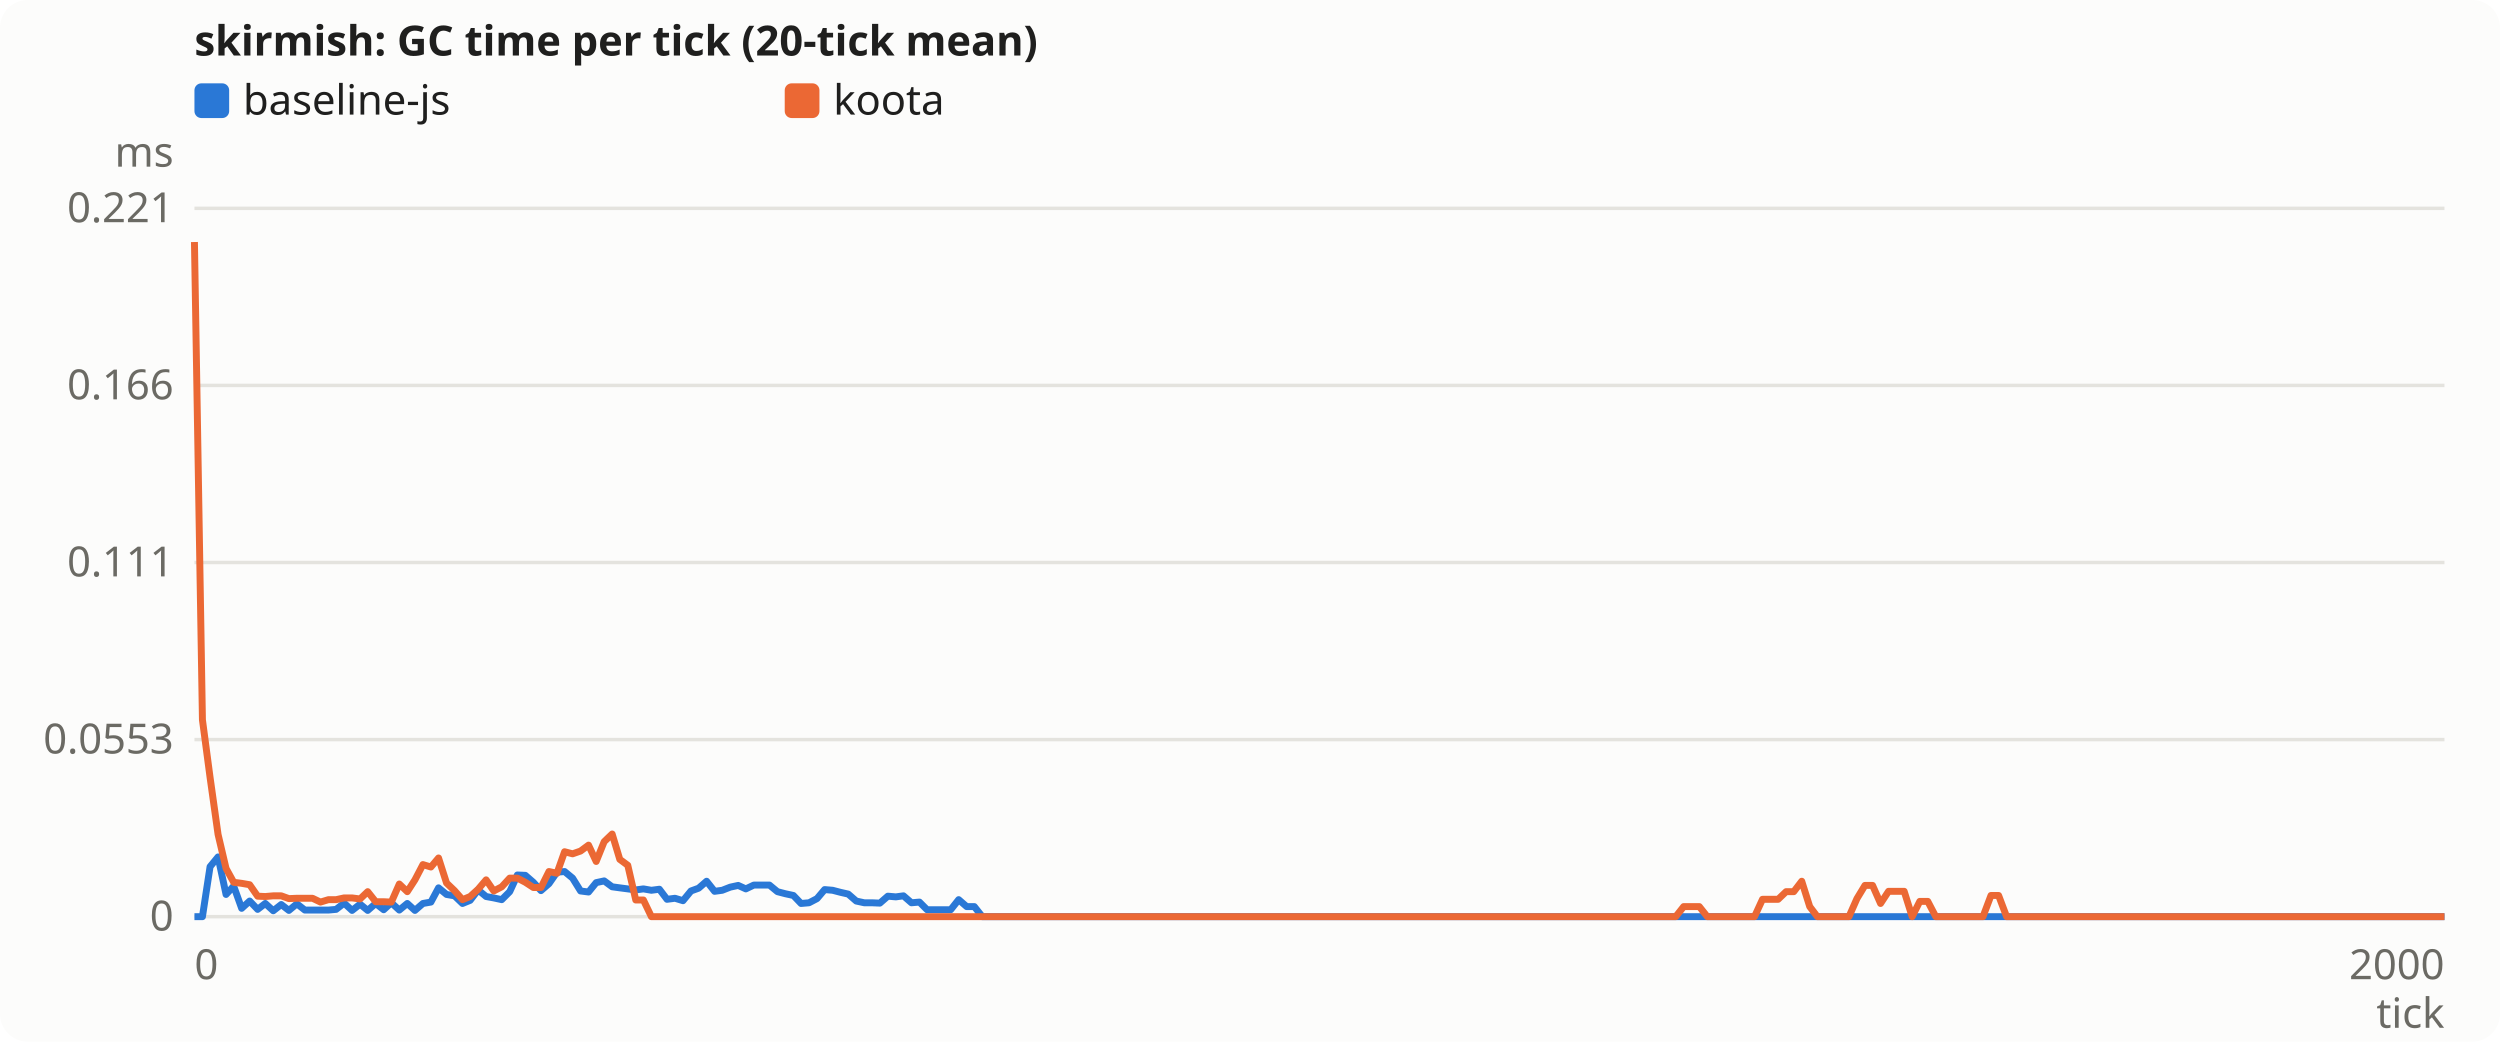
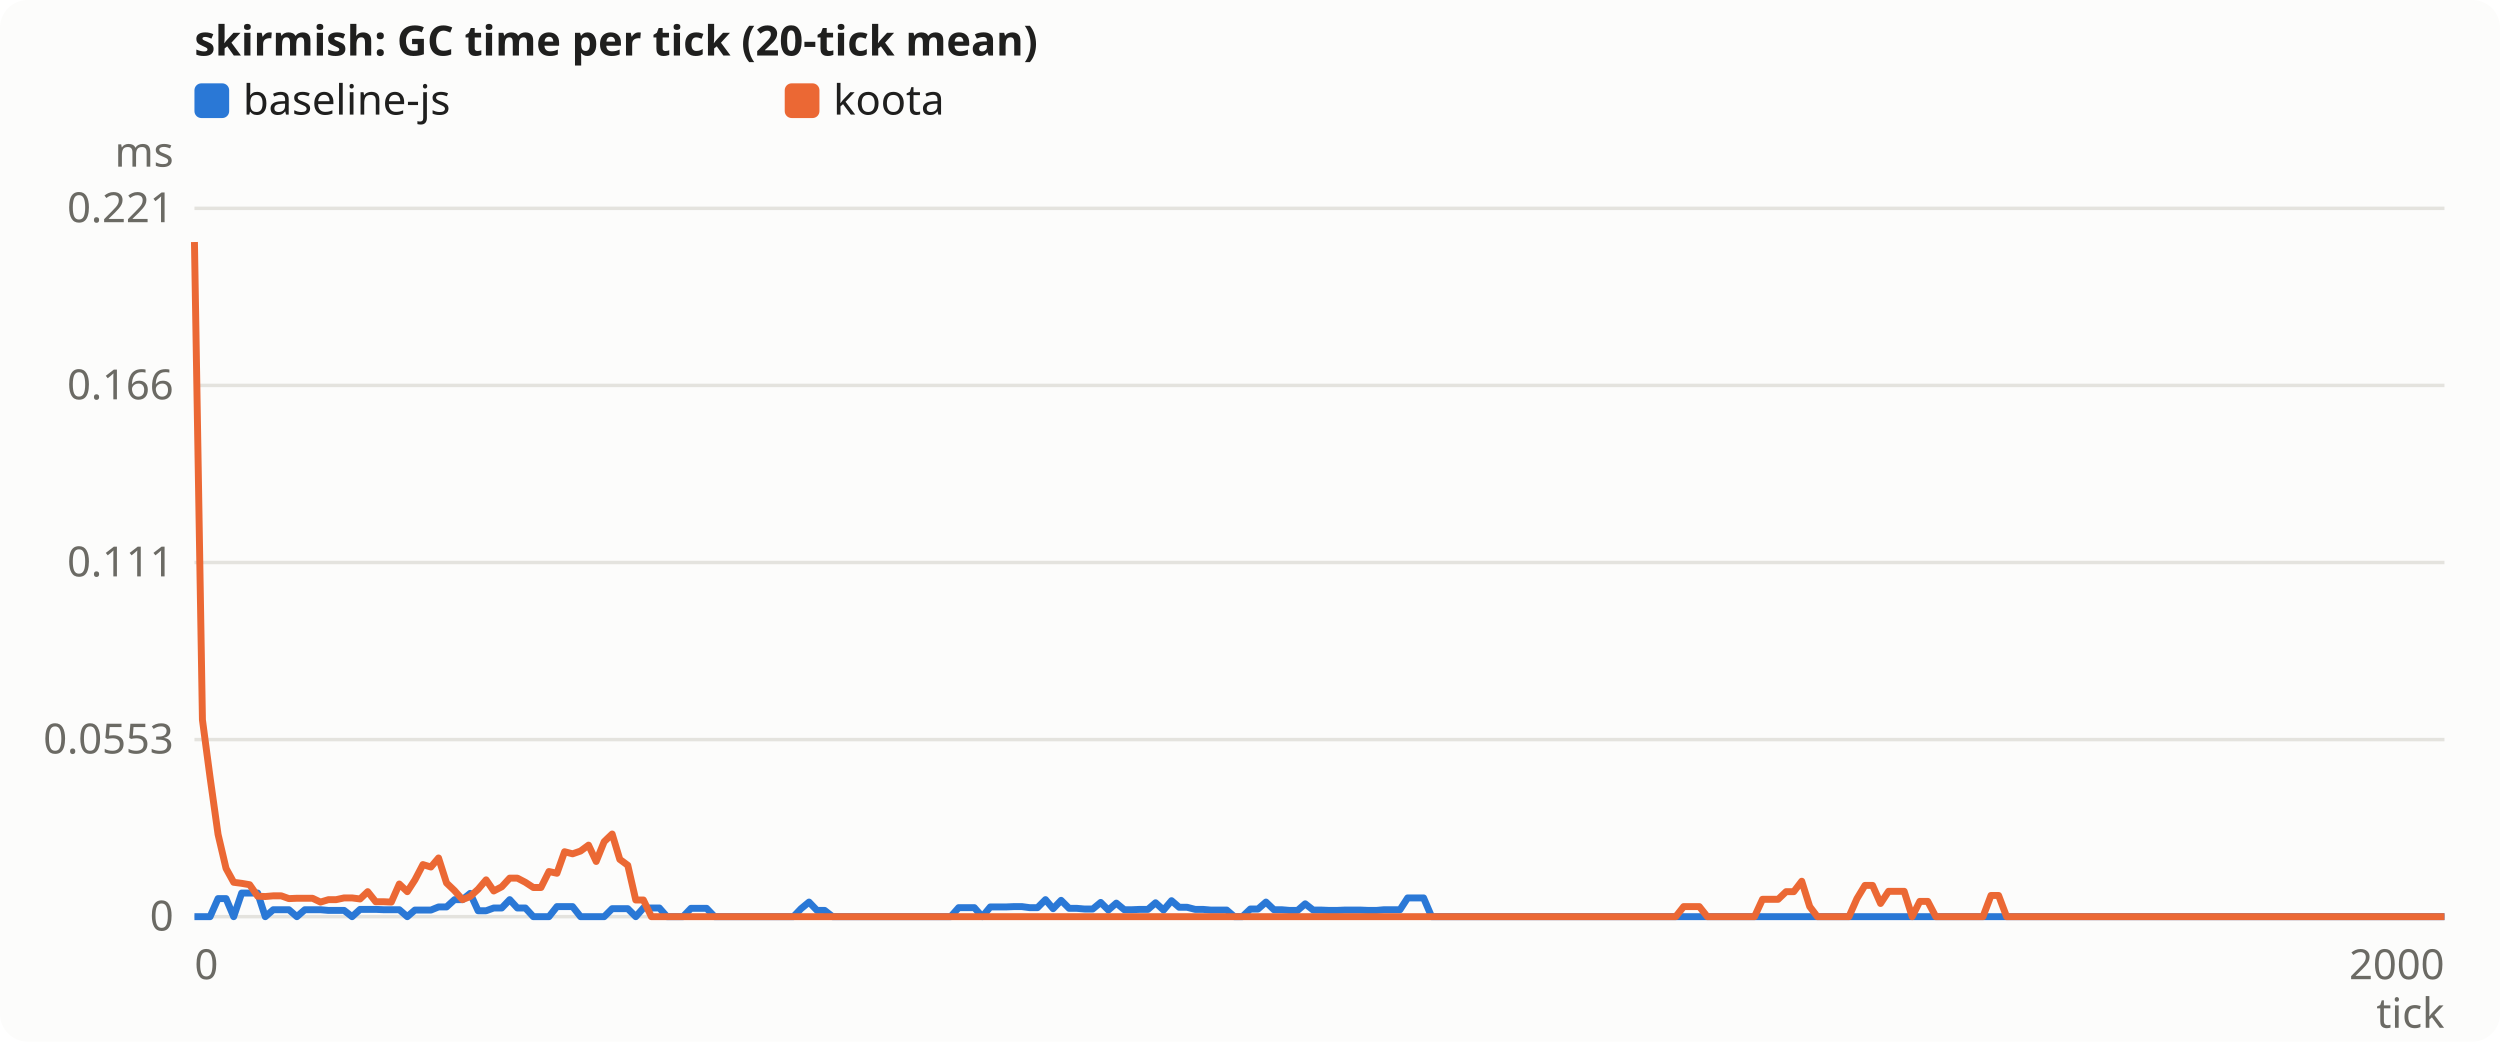
<svg xmlns="http://www.w3.org/2000/svg" viewBox="0 0 720 300" font-family="system-ui,sans-serif" font-size="12">
  <style>.bg{fill:#fcfcfb}.g{stroke:#e4e3de;stroke-width:1}.p{fill:#1f1f1e}.m{fill:#6b6a64}.s0{stroke:#2a78d6}.f0{fill:#2a78d6}.s1{stroke:#eb6834}.f1{fill:#eb6834}.s2{stroke:#1baf7a}.f2{fill:#1baf7a}.s3{stroke:#eda100}.f3{fill:#eda100}.s4{stroke:#e87ba4}.f4{fill:#e87ba4}.s5{stroke:#008300}.f5{fill:#008300}
@media (prefers-color-scheme: dark){.bg{fill:#1a1a19}.g{stroke:#33332f}.p{fill:#f0efec}.m{fill:#a3a29a}.s0{stroke:#3987e5}.f0{fill:#3987e5}.s1{stroke:#d95926}.f1{fill:#d95926}.s2{stroke:#199e70}.f2{fill:#199e70}.s3{stroke:#c98500}.f3{fill:#c98500}.s4{stroke:#d55181}.f4{fill:#d55181}.s5{stroke:#008300}.f5{fill:#008300}}</style>
  <rect class="bg" width="720" height="300" rx="8" />
  <text class="p" x="56" y="16" font-weight="600">skirmish: GC time per tick (20-tick mean)</text>
  <line class="g" x1="56" x2="704" y1="264" y2="264" />
  <text class="m" x="50" y="268" text-anchor="end">0</text>
  <line class="g" x1="56" x2="704" y1="213" y2="213" />
  <text class="m" x="50" y="217" text-anchor="end">0.0553</text>
  <line class="g" x1="56" x2="704" y1="162" y2="162" />
  <text class="m" x="50" y="166" text-anchor="end">0.111</text>
  <line class="g" x1="56" x2="704" y1="111" y2="111" />
  <text class="m" x="50" y="115" text-anchor="end">0.166</text>
  <line class="g" x1="56" x2="704" y1="60" y2="60" />
  <text class="m" x="50" y="64" text-anchor="end">0.221</text>
  <text class="m" x="704" y="296" text-anchor="end">tick</text>
  <text class="m" x="50" y="48" text-anchor="end">ms</text>
  <text class="m" x="56" y="282">0</text>
  <text class="m" x="704" y="282" text-anchor="end">2000</text>
-   <polyline class="s0" fill="none" stroke-width="2" stroke-linejoin="round" points="56.0,264.0 58.3,264.0 60.5,249.6 62.8,246.8 65.1,257.6 67.3,255.2 69.6,261.6 71.9,259.5 74.2,261.9 76.4,260.2 78.7,262.3 81.0,260.5 83.2,262.2 85.5,260.3 87.8,262.1 90.0,262.1 92.3,262.1 94.6,262.1 96.8,261.9 99.1,260.1 101.4,262.2 103.7,260.4 105.9,262.2 108.2,260.2 110.5,262.0 112.7,260.0 115.0,262.1 117.3,260.2 119.5,262.2 121.8,260.2 124.1,259.8 126.3,255.7 128.6,257.6 130.9,258.0 133.2,260.2 135.4,259.3 137.7,256.3 140.0,258.2 142.2,258.6 144.5,259.1 146.8,256.8 149.0,252.0 151.3,252.1 153.6,254.1 155.8,256.5 158.1,254.5 160.4,251.2 162.6,251.0 164.9,252.9 167.2,256.6 169.5,256.9 171.7,254.2 174.0,253.7 176.3,255.4 178.5,255.7 180.8,256.0 183.1,256.3 185.3,256.0 187.6,256.4 189.9,256.1 192.1,259.0 194.4,258.7 196.7,259.4 199.0,256.6 201.2,255.8 203.5,253.8 205.8,256.7 208.0,256.4 210.3,255.5 212.6,255.0 214.8,256.0 217.1,254.9 219.4,254.9 221.6,254.9 223.9,256.8 226.2,257.4 228.5,257.9 230.7,260.2 233.0,260.0 235.3,258.8 237.5,256.2 239.8,256.4 242.1,257.0 244.3,257.5 246.6,259.5 248.9,260.0 251.1,260.0 253.4,260.1 255.7,258.1 258.0,258.3 260.2,258.0 262.5,260.0 264.8,259.8 267.0,262.0 269.3,262.0 271.6,262.0 273.8,262.0 276.1,259.1 278.4,261.1 280.6,261.1 282.9,264.0 285.2,264.0 287.5,264.0 289.7,264.0 292.0,264.0 294.3,264.0 296.5,264.0 298.8,264.0 301.1,264.0 303.3,264.0 305.6,264.0 307.9,264.0 310.1,264.0 312.4,264.0 314.7,264.0 317.0,264.0 319.2,264.0 321.5,264.0 323.8,264.0 326.0,264.0 328.3,264.0 330.6,264.0 332.8,264.0 335.1,264.0 337.4,264.0 339.6,264.0 341.9,264.0 344.2,264.0 346.4,264.0 348.7,264.0 351.0,264.0 353.3,264.0 355.5,264.0 357.8,264.0 360.1,264.0 362.3,264.0 364.6,264.0 366.9,264.0 369.1,264.0 371.4,264.0 373.7,264.0 375.9,264.0 378.2,264.0 380.5,264.0 382.8,264.0 385.0,264.0 387.3,264.0 389.6,264.0 391.8,264.0 394.1,264.0 396.4,264.0 398.6,264.0 400.9,264.0 403.2,264.0 405.4,264.0 407.7,264.0 410.0,264.0 412.3,264.0 414.5,264.0 416.8,264.0 419.1,264.0 421.3,264.0 423.6,264.0 425.9,264.0 428.1,264.0 430.4,264.0 432.7,264.0 434.9,264.0 437.2,264.0 439.5,264.0 441.8,264.0 444.0,264.0 446.3,264.0 448.6,264.0 450.8,264.0 453.1,264.0 455.4,264.0 457.6,264.0 459.9,264.0 462.2,264.0 464.4,264.0 466.7,264.0 469.0,264.0 471.3,264.0 473.5,264.0 475.8,264.0 478.1,264.0 480.3,264.0 482.6,264.0 484.9,264.0 487.1,264.0 489.4,264.0 491.7,264.0 493.9,264.0 496.2,264.0 498.5,264.0 500.8,264.0 503.0,264.0 505.3,264.0 507.6,264.0 509.8,264.0 512.1,264.0 514.4,264.0 516.6,264.0 518.9,264.0 521.2,264.0 523.4,264.0 525.7,264.0 528.0,264.0 530.2,264.0 532.5,264.0 534.8,264.0 537.1,264.0 539.3,264.0 541.6,264.0 543.9,264.0 546.1,264.0 548.4,264.0 550.7,264.0 552.9,264.0 555.2,264.0 557.5,264.0 559.7,264.0 562.0,264.0 564.3,264.0 566.6,264.0 568.8,264.0 571.1,264.0 573.4,264.0 575.6,264.0 577.9,264.0 580.2,264.0 582.4,264.0 584.7,264.0 587.0,264.0 589.2,264.0 591.5,264.0 593.8,264.0 596.1,264.0 598.3,264.0 600.6,264.0 602.9,264.0 605.1,264.0 607.4,264.0 609.7,264.0 611.9,264.0 614.2,264.0 616.5,264.0 618.7,264.0 621.0,264.0 623.3,264.0 625.6,264.0 627.8,264.0 630.1,264.0 632.4,264.0 634.6,264.0 636.9,264.0 639.2,264.0 641.4,264.0 643.7,264.0 646.0,264.0 648.2,264.0 650.5,264.0 652.8,264.0 655.1,264.0 657.3,264.0 659.6,264.0 661.9,264.0 664.1,264.0 666.4,264.0 668.7,264.0 670.9,264.0 673.2,264.0 675.5,264.0 677.7,264.0 680.0,264.0 682.3,264.0 684.6,264.0 686.8,264.0 689.1,264.0 691.4,264.0 693.6,264.0 695.9,264.0 698.2,264.0 700.4,264.0 702.7,264.0 704.0,264.0" />
+   <polyline class="s0" fill="none" stroke-width="2" stroke-linejoin="round" points="56.0,264.0 58.3,264.0 60.5,264.0 62.8,258.8 65.1,258.8 67.3,264.0 69.6,257.2 71.9,257.2 74.2,257.2 76.4,264.0 78.7,262.0 81.0,262.0 83.2,262.0 85.5,264.0 87.8,262.0 90.0,262.0 92.3,262.0 94.6,262.2 96.8,262.2 99.1,262.2 101.4,264.0 103.7,261.9 105.9,261.9 108.2,261.9 110.5,262.0 112.7,262.0 115.0,262.0 117.3,264.0 119.5,262.1 121.8,262.1 124.1,262.1 126.3,261.2 128.6,261.2 130.9,259.1 133.2,259.1 135.4,257.3 137.7,262.3 140.0,262.3 142.2,261.5 144.5,261.5 146.8,259.1 149.0,261.5 151.3,261.5 153.6,264.0 155.8,264.0 158.1,264.0 160.4,261.1 162.6,261.1 164.9,261.1 167.2,264.0 169.5,264.0 171.7,264.0 174.0,264.0 176.3,261.7 178.5,261.7 180.8,261.7 183.1,264.0 185.3,261.5 187.6,261.5 189.9,261.5 192.1,264.0 194.4,264.0 196.7,264.0 199.0,261.6 201.2,261.6 203.5,261.6 205.8,264.0 208.0,264.0 210.3,264.0 212.6,264.0 214.8,264.0 217.1,264.0 219.4,264.0 221.6,264.0 223.9,264.0 226.2,264.0 228.5,264.0 230.7,261.7 233.0,259.8 235.3,262.2 237.5,262.2 239.8,264.0 242.1,264.0 244.3,264.0 246.6,264.0 248.9,264.0 251.1,264.0 253.4,264.0 255.7,264.0 258.0,264.0 260.2,264.0 262.5,264.0 264.8,264.0 267.0,264.0 269.3,264.0 271.6,264.0 273.8,264.0 276.1,261.4 278.4,261.4 280.6,261.4 282.9,264.0 285.2,261.2 287.5,261.2 289.7,261.2 292.0,261.1 294.3,261.1 296.5,261.4 298.8,261.4 301.1,259.1 303.3,261.7 305.6,259.3 307.9,261.6 310.1,261.6 312.4,261.8 314.7,261.8 317.0,259.9 319.2,262.1 321.5,260.1 323.8,262.0 326.0,262.0 328.3,261.9 330.6,261.9 332.8,260.0 335.1,262.1 337.4,259.4 339.6,261.3 341.9,261.3 344.2,261.9 346.4,261.9 348.7,262.1 351.0,262.1 353.3,262.1 355.5,264.0 357.8,264.0 360.1,261.8 362.3,261.8 364.6,259.8 366.9,262.0 369.1,262.0 371.4,262.2 373.7,262.2 375.9,260.3 378.2,262.1 380.5,262.1 382.8,262.2 385.0,262.2 387.3,262.1 389.6,262.1 391.8,262.1 394.1,262.2 396.4,262.2 398.6,262.0 400.9,262.0 403.2,262.0 405.4,258.6 407.7,258.6 410.0,258.6 412.3,264.0 414.5,264.0 416.8,264.0 419.1,264.0 421.3,264.0 423.6,264.0 425.9,264.0 428.1,264.0 430.4,264.0 432.7,264.0 434.9,264.0 437.2,264.0 439.5,264.0 441.8,264.0 444.0,264.0 446.3,264.0 448.6,264.0 450.8,264.0 453.1,264.0 455.4,264.0 457.6,264.0 459.9,264.0 462.2,264.0 464.4,264.0 466.7,264.0 469.0,264.0 471.3,264.0 473.5,264.0 475.8,264.0 478.1,264.0 480.3,264.0 482.6,264.0 484.9,264.0 487.1,264.0 489.4,264.0 491.7,264.0 493.9,264.0 496.2,264.0 498.5,264.0 500.8,264.0 503.0,264.0 505.3,264.0 507.6,264.0 509.8,264.0 512.1,264.0 514.4,264.0 516.6,264.0 518.9,264.0 521.2,264.0 523.4,264.0 525.7,264.0 528.0,264.0 530.2,264.0 532.5,264.0 534.8,264.0 537.1,264.0 539.3,264.0 541.6,264.0 543.9,264.0 546.1,264.0 548.4,264.0 550.7,264.0 552.9,264.0 555.2,264.0 557.5,264.0 559.7,264.0 562.0,264.0 564.3,264.0 566.6,264.0 568.8,264.0 571.1,264.0 573.4,264.0 575.6,264.0 577.9,264.0 580.2,264.0 582.4,264.0 584.7,264.0 587.0,264.0 589.2,264.0 591.5,264.0 593.8,264.0 596.1,264.0 598.3,264.0 600.6,264.0 602.9,264.0 605.1,264.0 607.4,264.0 609.7,264.0 611.9,264.0 614.2,264.0 616.5,264.0 618.7,264.0 621.0,264.0 623.3,264.0 625.6,264.0 627.8,264.0 630.1,264.0 632.4,264.0 634.6,264.0 636.9,264.0 639.2,264.0 641.4,264.0 643.7,264.0 646.0,264.0 648.2,264.0 650.5,264.0 652.8,264.0 655.1,264.0 657.3,264.0 659.6,264.0 661.9,264.0 664.1,264.0 666.4,264.0 668.7,264.0 670.9,264.0 673.2,264.0 675.5,264.0 677.7,264.0 680.0,264.0 682.3,264.0 684.6,264.0 686.8,264.0 689.1,264.0 691.4,264.0 693.6,264.0 695.9,264.0 698.2,264.0 700.4,264.0 702.7,264.0 704.0,264.0" />
  <polyline class="s1" fill="none" stroke-width="2" stroke-linejoin="round" points="56.0,69.7 58.3,207.3 60.5,223.9 62.8,240.3 65.1,250.1 67.3,254.1 69.6,254.4 71.9,254.8 74.2,258.1 76.4,258.2 78.7,258.0 81.0,258.0 83.2,258.8 85.5,258.7 87.8,258.7 90.0,258.7 92.3,259.8 94.6,259.1 96.8,259.1 99.1,258.6 101.4,258.6 103.7,258.9 105.9,256.8 108.2,259.7 110.5,259.7 112.7,259.8 115.0,254.6 117.3,256.8 119.5,253.4 121.8,249.0 124.1,249.7 126.3,247.1 128.6,254.3 130.9,256.5 133.2,259.1 135.4,258.2 137.7,256.1 140.0,253.4 142.2,256.6 144.5,255.4 146.8,252.9 149.0,252.9 151.3,254.1 153.6,255.6 155.8,255.6 158.1,251.0 160.4,251.5 162.6,245.3 164.9,245.9 167.2,245.1 169.5,243.4 171.7,248.1 174.0,242.4 176.3,240.2 178.5,247.5 180.8,249.2 183.1,259.2 185.3,259.2 187.6,264.0 189.9,264.0 192.1,264.0 194.4,264.0 196.7,264.0 199.0,264.0 201.2,264.0 203.5,264.0 205.8,264.0 208.0,264.0 210.3,264.0 212.6,264.0 214.8,264.0 217.1,264.0 219.4,264.0 221.6,264.0 223.9,264.0 226.2,264.0 228.5,264.0 230.7,264.0 233.0,264.0 235.3,264.0 237.5,264.0 239.8,264.0 242.1,264.0 244.3,264.0 246.6,264.0 248.9,264.0 251.1,264.0 253.4,264.0 255.7,264.0 258.0,264.0 260.2,264.0 262.5,264.0 264.8,264.0 267.0,264.0 269.3,264.0 271.6,264.0 273.8,264.0 276.1,264.0 278.4,264.0 280.6,264.0 282.9,264.0 285.2,264.0 287.5,264.0 289.7,264.0 292.0,264.0 294.3,264.0 296.5,264.0 298.8,264.0 301.1,264.0 303.3,264.0 305.6,264.0 307.9,264.0 310.1,264.0 312.4,264.0 314.7,264.0 317.0,264.0 319.2,264.0 321.5,264.0 323.8,264.0 326.0,264.0 328.3,264.0 330.6,264.0 332.8,264.0 335.1,264.0 337.4,264.0 339.6,264.0 341.9,264.0 344.2,264.0 346.4,264.0 348.7,264.0 351.0,264.0 353.3,264.0 355.5,264.0 357.8,264.0 360.1,264.0 362.3,264.0 364.6,264.0 366.9,264.0 369.1,264.0 371.4,264.0 373.7,264.0 375.9,264.0 378.2,264.0 380.5,264.0 382.8,264.0 385.0,264.0 387.3,264.0 389.6,264.0 391.8,264.0 394.1,264.0 396.4,264.0 398.6,264.0 400.9,264.0 403.2,264.0 405.4,264.0 407.7,264.0 410.0,264.0 412.3,264.0 414.5,264.0 416.8,264.0 419.1,264.0 421.3,264.0 423.6,264.0 425.9,264.0 428.1,264.0 430.4,264.0 432.7,264.0 434.9,264.0 437.2,264.0 439.5,264.0 441.8,264.0 444.0,264.0 446.3,264.0 448.6,264.0 450.8,264.0 453.1,264.0 455.4,264.0 457.6,264.0 459.9,264.0 462.2,264.0 464.4,264.0 466.7,264.0 469.0,264.0 471.3,264.0 473.5,264.0 475.8,264.0 478.1,264.0 480.3,264.0 482.6,264.0 484.9,261.1 487.1,261.1 489.4,261.1 491.7,264.0 493.9,264.0 496.2,264.0 498.5,264.0 500.8,264.0 503.0,264.0 505.3,264.0 507.6,259.0 509.8,259.0 512.1,259.0 514.4,256.8 516.6,256.8 518.9,253.8 521.2,261.1 523.4,264.0 525.7,264.0 528.0,264.0 530.2,264.0 532.5,264.0 534.8,258.8 537.1,255.0 539.3,255.0 541.6,260.2 543.9,256.7 546.1,256.7 548.4,256.7 550.7,264.0 552.9,259.6 555.2,259.6 557.5,264.0 559.7,264.0 562.0,264.0 564.3,264.0 566.6,264.0 568.8,264.0 571.1,264.0 573.4,257.9 575.6,257.9 577.9,264.0 580.2,264.0 582.4,264.0 584.7,264.0 587.0,264.0 589.2,264.0 591.5,264.0 593.8,264.0 596.1,264.0 598.3,264.0 600.6,264.0 602.9,264.0 605.1,264.0 607.4,264.0 609.7,264.0 611.9,264.0 614.2,264.0 616.5,264.0 618.7,264.0 621.0,264.0 623.3,264.0 625.6,264.0 627.8,264.0 630.1,264.0 632.4,264.0 634.6,264.0 636.9,264.0 639.2,264.0 641.4,264.0 643.7,264.0 646.0,264.0 648.2,264.0 650.5,264.0 652.8,264.0 655.1,264.0 657.3,264.0 659.6,264.0 661.9,264.0 664.1,264.0 666.4,264.0 668.7,264.0 670.9,264.0 673.2,264.0 675.5,264.0 677.7,264.0 680.0,264.0 682.3,264.0 684.6,264.0 686.8,264.0 689.1,264.0 691.4,264.0 693.6,264.0 695.9,264.0 698.2,264.0 700.4,264.0 702.7,264.0 704.0,264.0" />
  <rect class="f0" x="56" y="24" width="10" height="10" rx="2" />
  <text class="p" x="70" y="33">baseline-js</text>
  <rect class="f1" x="226" y="24" width="10" height="10" rx="2" />
  <text class="p" x="240" y="33">koota</text>
</svg>
